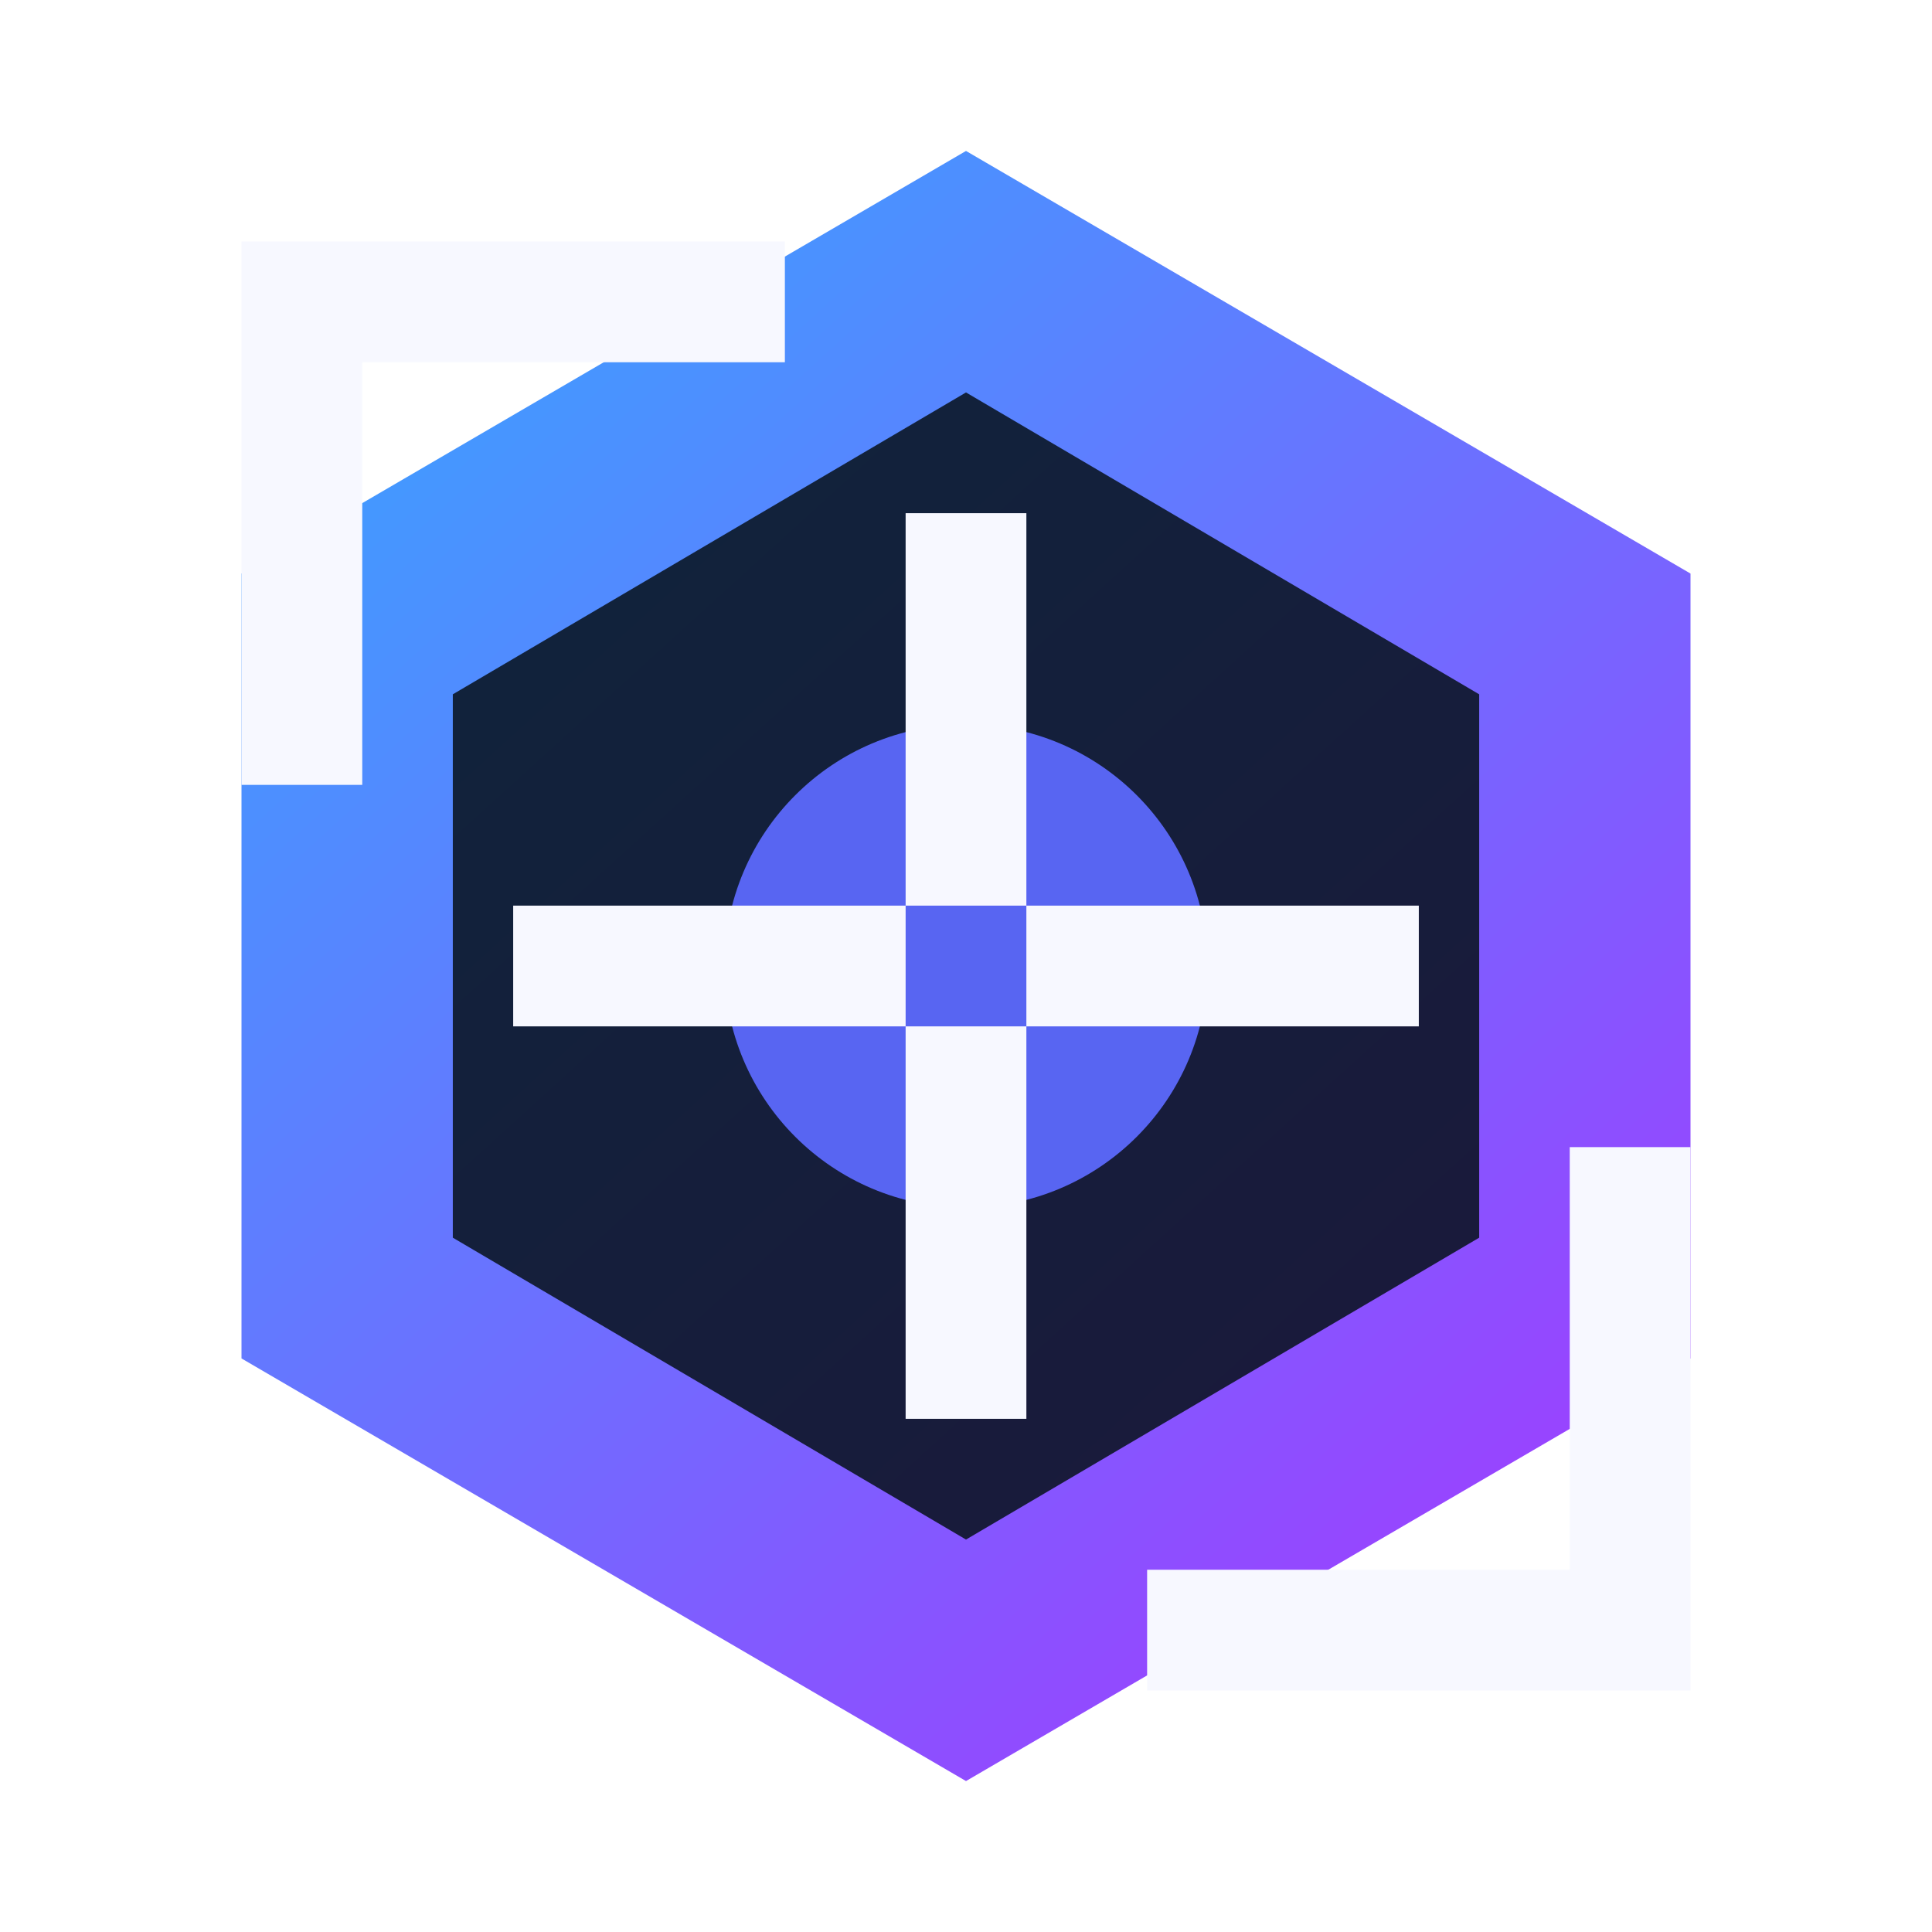
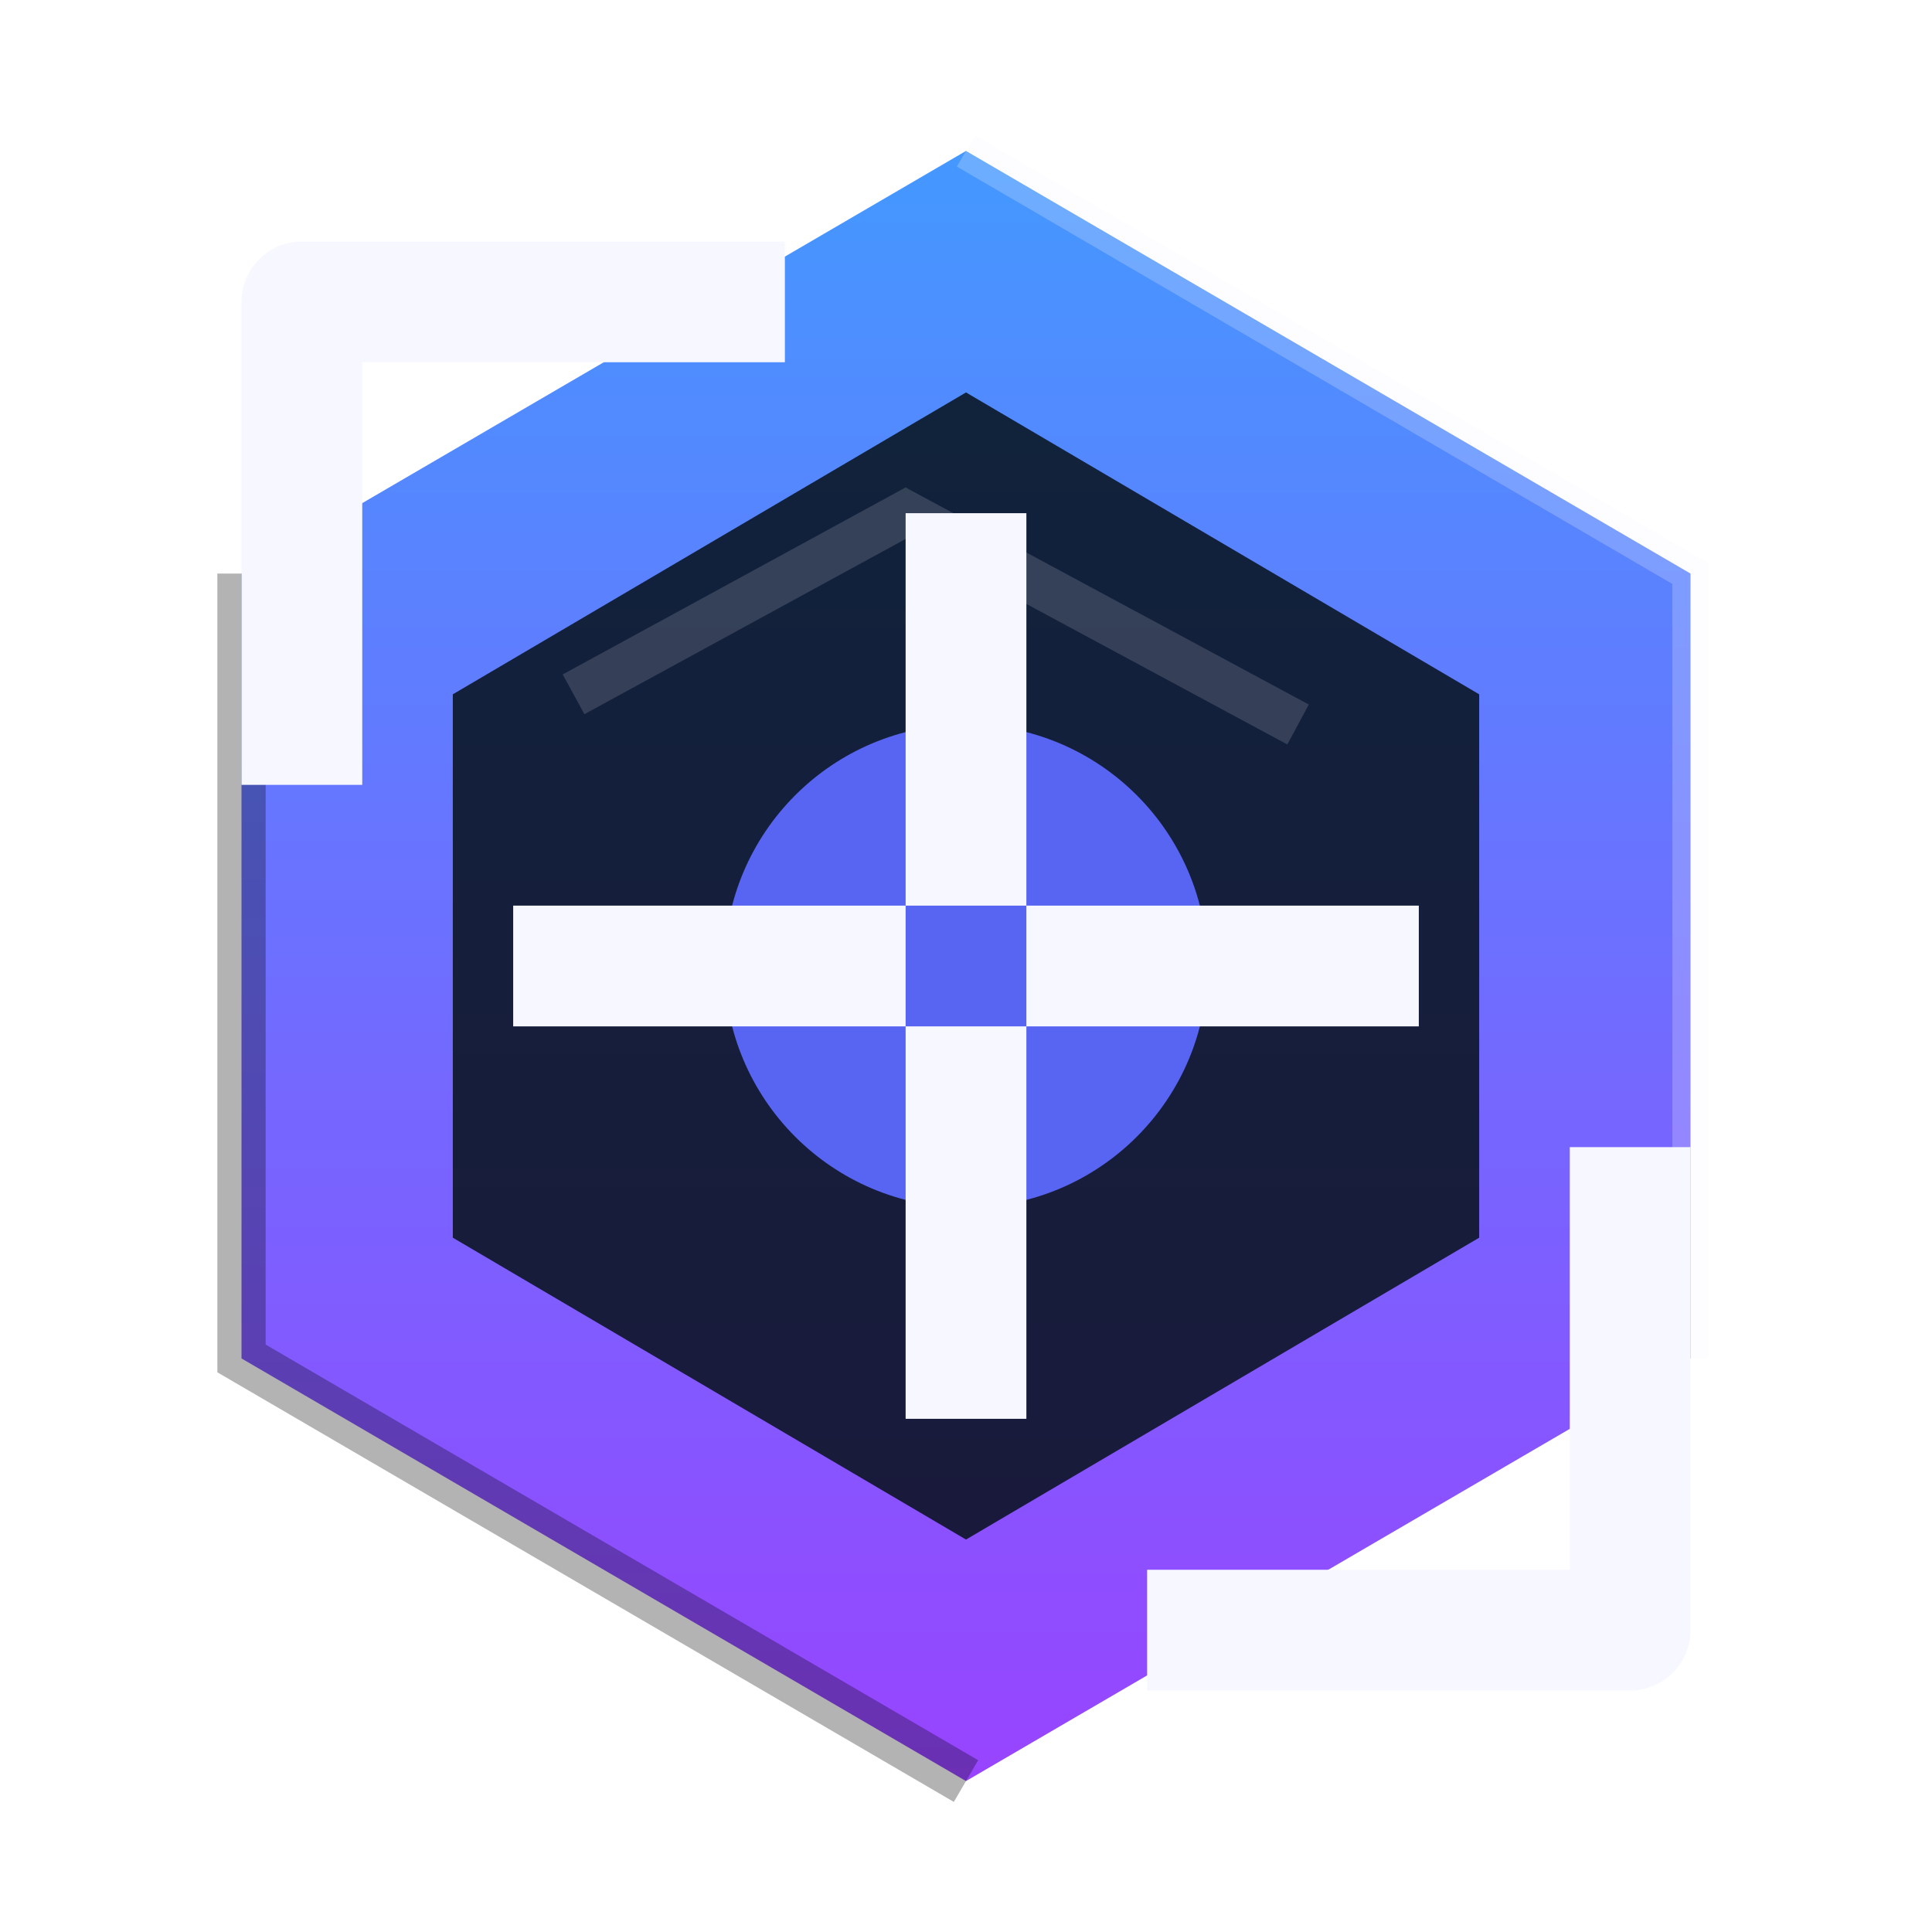
<svg xmlns="http://www.w3.org/2000/svg" viewBox="0 0 64 64">
  <defs>
-     <linearGradient id="mark" x1="12" y1="10" x2="52" y2="54" gradientUnits="userSpaceOnUse">
+     <linearGradient id="mark" x1="0" y1="0" x2="0" y2="64" gradientUnits="userSpaceOnUse">
      <stop stop-color="#3CA0FF" />
      <stop offset="1" stop-color="#A03CFF" />
    </linearGradient>
  </defs>
  <path d="M32 5l24 14v26L32 59 8 45V19L32 5z" fill="url(#mark)" />
  <path d="M32 13l17 10v18L32 51 15 41V23l17-10z" fill="#07111C" opacity=".86" />
-   <path d="M10 24V10h14M54 40v14H40" fill="none" stroke="#F7F8FF" stroke-width="4" stroke-linecap="square" />
+   <path d="M32 5l24 14v26" fill="none" stroke="#F7F8FF" stroke-width="1.2" opacity=".23" />
+   <path d="M8 19v26l24 14" fill="none" stroke="#000000" stroke-width="1.6" opacity=".3" />
+   <path d="M10 24V10h14M54 40v14H40" fill="none" stroke="#F7F8FF" stroke-width="4" stroke-linecap="square" stroke-linejoin="round" />
  <circle cx="32" cy="32" r="8" fill="#5865F2" />
  <path d="M19 32h9M36 32h9M32 19v9M32 36v9" stroke="#F7F8FF" stroke-width="4" stroke-linecap="square" />
+   <path d="M19 23l11-6 13 7" fill="none" stroke="#F7F8FF" stroke-width="1.5" opacity=".15" />
</svg>
